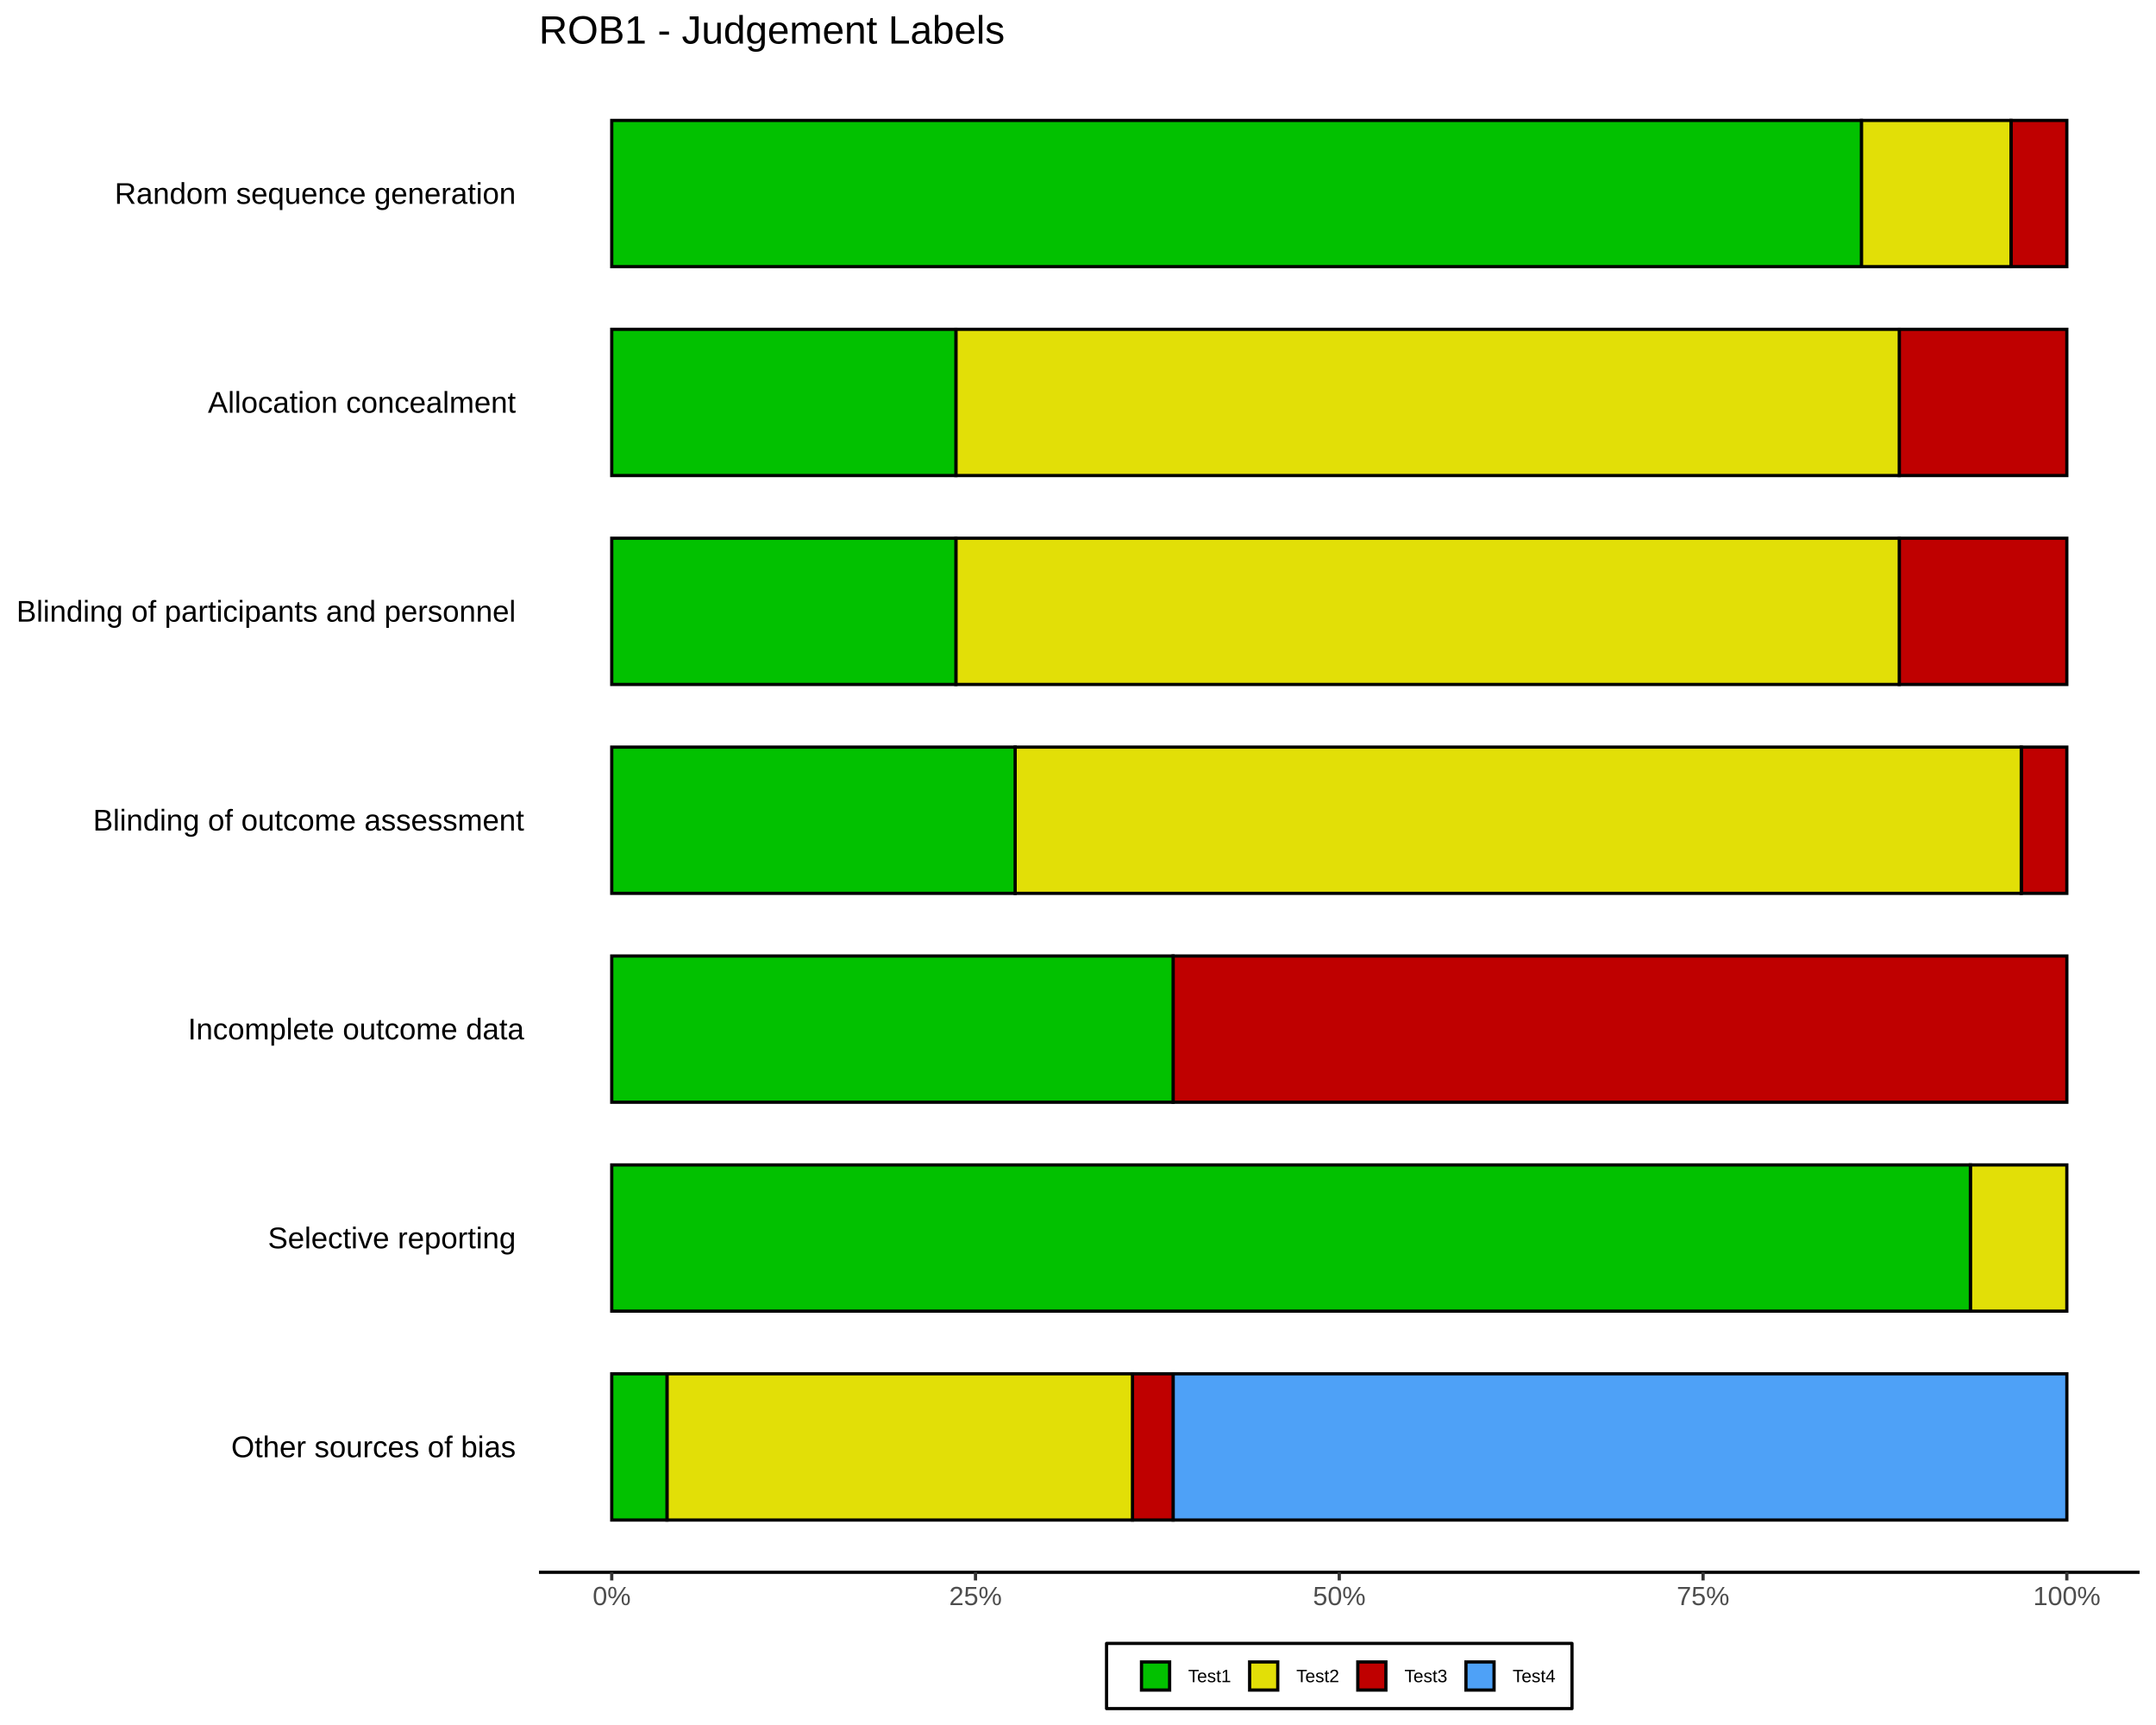
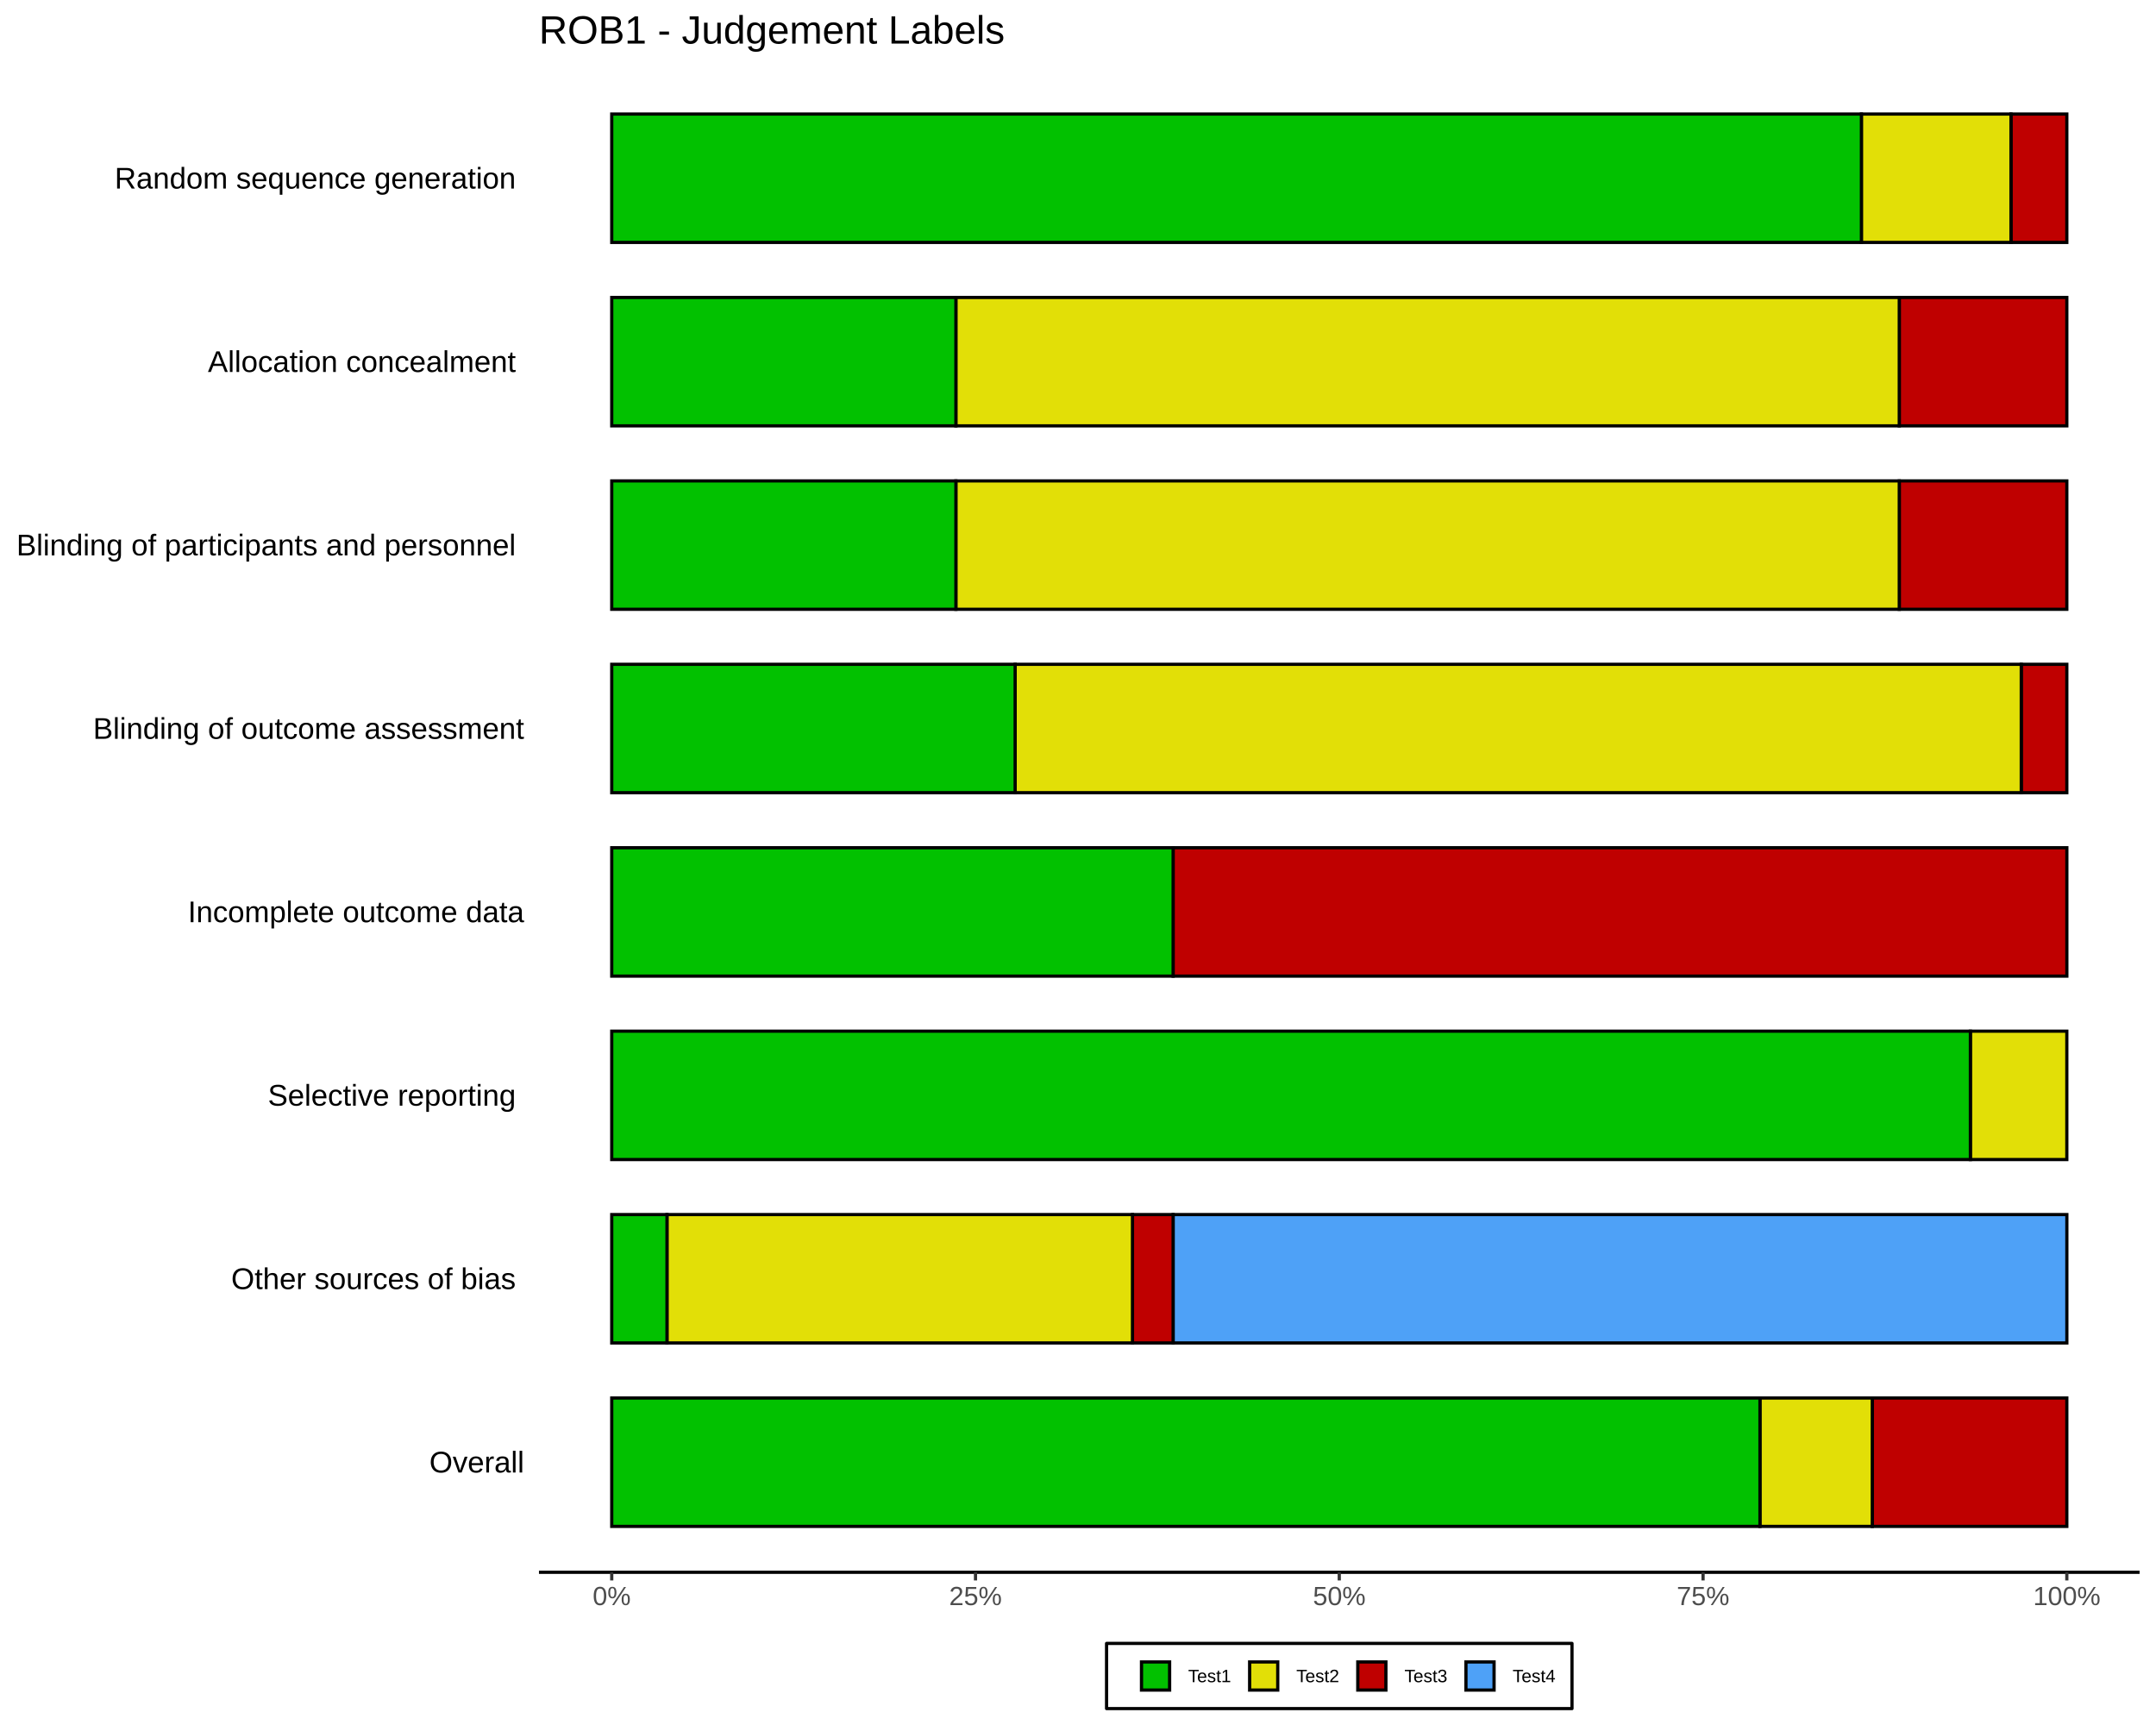
<svg xmlns="http://www.w3.org/2000/svg" viewBox="0 0 720.00 576.00">
  <defs>
    <style type="text/css">
    line, polyline, polygon, path, rect, circle {
      fill: none;
      stroke: #000000;
      stroke-linecap: round;
      stroke-linejoin: round;
      stroke-miterlimit: 10.00;
    }
  </style>
  </defs>
  <rect width="100%" height="100%" style="stroke: none; fill: #FFFFFF;" />
  <rect x="0.00" y="0.00" width="720.00" height="576.00" style="stroke-width: 1.07; stroke: #FFFFFF; fill: #FFFFFF;" />
  <defs>
    <clipPath id="cpMTc5Ljk5fDcxNC41Mnw1MjUuMDB8MjIuNzc=">
      <rect x="179.99" y="22.77" width="534.53" height="502.22" />
    </clipPath>
  </defs>
-   <rect x="391.76" y="458.73" width="298.47" height="48.83" style="stroke-width: 1.07; stroke-linecap: square; stroke-linejoin: miter; fill: #4EA1F7;" clip-path="url(#cpMTc5Ljk5fDcxNC41Mnw1MjUuMDB8MjIuNzc=)" />
-   <rect x="378.19" y="458.73" width="13.57" height="48.83" style="stroke-width: 1.07; stroke-linecap: square; stroke-linejoin: miter; fill: #BF0000;" clip-path="url(#cpMTc5Ljk5fDcxNC41Mnw1MjUuMDB8MjIuNzc=)" />
-   <rect x="222.74" y="458.73" width="155.45" height="48.83" style="stroke-width: 1.07; stroke-linecap: square; stroke-linejoin: miter; fill: #E2DF07;" clip-path="url(#cpMTc5Ljk5fDcxNC41Mnw1MjUuMDB8MjIuNzc=)" />
-   <rect x="204.29" y="458.73" width="18.45" height="48.83" style="stroke-width: 1.07; stroke-linecap: square; stroke-linejoin: miter; fill: #02C100;" clip-path="url(#cpMTc5Ljk5fDcxNC41Mnw1MjUuMDB8MjIuNzc=)" />
-   <rect x="658.00" y="388.98" width="32.22" height="48.83" style="stroke-width: 1.07; stroke-linecap: square; stroke-linejoin: miter; fill: #E2DF07;" clip-path="url(#cpMTc5Ljk5fDcxNC41Mnw1MjUuMDB8MjIuNzc=)" />
-   <rect x="204.29" y="388.98" width="453.72" height="48.83" style="stroke-width: 1.07; stroke-linecap: square; stroke-linejoin: miter; fill: #02C100;" clip-path="url(#cpMTc5Ljk5fDcxNC41Mnw1MjUuMDB8MjIuNzc=)" />
-   <rect x="391.76" y="319.22" width="298.47" height="48.83" style="stroke-width: 1.07; stroke-linecap: square; stroke-linejoin: miter; fill: #BF0000;" clip-path="url(#cpMTc5Ljk5fDcxNC41Mnw1MjUuMDB8MjIuNzc=)" />
-   <rect x="204.29" y="319.22" width="187.47" height="48.83" style="stroke-width: 1.07; stroke-linecap: square; stroke-linejoin: miter; fill: #02C100;" clip-path="url(#cpMTc5Ljk5fDcxNC41Mnw1MjUuMDB8MjIuNzc=)" />
-   <rect x="675.00" y="249.47" width="15.22" height="48.83" style="stroke-width: 1.07; stroke-linecap: square; stroke-linejoin: miter; fill: #BF0000;" clip-path="url(#cpMTc5Ljk5fDcxNC41Mnw1MjUuMDB8MjIuNzc=)" />
-   <rect x="339.01" y="249.47" width="335.99" height="48.83" style="stroke-width: 1.07; stroke-linecap: square; stroke-linejoin: miter; fill: #E2DF07;" clip-path="url(#cpMTc5Ljk5fDcxNC41Mnw1MjUuMDB8MjIuNzc=)" />
-   <rect x="204.29" y="249.47" width="134.72" height="48.83" style="stroke-width: 1.07; stroke-linecap: square; stroke-linejoin: miter; fill: #02C100;" clip-path="url(#cpMTc5Ljk5fDcxNC41Mnw1MjUuMDB8MjIuNzc=)" />
-   <rect x="634.26" y="179.72" width="55.96" height="48.83" style="stroke-width: 1.07; stroke-linecap: square; stroke-linejoin: miter; fill: #BF0000;" clip-path="url(#cpMTc5Ljk5fDcxNC41Mnw1MjUuMDB8MjIuNzc=)" />
-   <rect x="319.21" y="179.72" width="315.05" height="48.83" style="stroke-width: 1.07; stroke-linecap: square; stroke-linejoin: miter; fill: #E2DF07;" clip-path="url(#cpMTc5Ljk5fDcxNC41Mnw1MjUuMDB8MjIuNzc=)" />
-   <rect x="204.29" y="179.72" width="114.93" height="48.83" style="stroke-width: 1.07; stroke-linecap: square; stroke-linejoin: miter; fill: #02C100;" clip-path="url(#cpMTc5Ljk5fDcxNC41Mnw1MjUuMDB8MjIuNzc=)" />
-   <rect x="634.26" y="109.96" width="55.96" height="48.83" style="stroke-width: 1.07; stroke-linecap: square; stroke-linejoin: miter; fill: #BF0000;" clip-path="url(#cpMTc5Ljk5fDcxNC41Mnw1MjUuMDB8MjIuNzc=)" />
-   <rect x="319.21" y="109.96" width="315.05" height="48.83" style="stroke-width: 1.07; stroke-linecap: square; stroke-linejoin: miter; fill: #E2DF07;" clip-path="url(#cpMTc5Ljk5fDcxNC41Mnw1MjUuMDB8MjIuNzc=)" />
-   <rect x="204.29" y="109.96" width="114.93" height="48.83" style="stroke-width: 1.07; stroke-linecap: square; stroke-linejoin: miter; fill: #02C100;" clip-path="url(#cpMTc5Ljk5fDcxNC41Mnw1MjUuMDB8MjIuNzc=)" />
-   <rect x="671.57" y="40.21" width="18.65" height="48.83" style="stroke-width: 1.07; stroke-linecap: square; stroke-linejoin: miter; fill: #BF0000;" clip-path="url(#cpMTc5Ljk5fDcxNC41Mnw1MjUuMDB8MjIuNzc=)" />
-   <rect x="621.61" y="40.21" width="49.96" height="48.83" style="stroke-width: 1.07; stroke-linecap: square; stroke-linejoin: miter; fill: #E2DF07;" clip-path="url(#cpMTc5Ljk5fDcxNC41Mnw1MjUuMDB8MjIuNzc=)" />
-   <rect x="204.29" y="40.21" width="417.33" height="48.83" style="stroke-width: 1.07; stroke-linecap: square; stroke-linejoin: miter; fill: #02C100;" clip-path="url(#cpMTc5Ljk5fDcxNC41Mnw1MjUuMDB8MjIuNzc=)" />
+   <rect x="625.25" y="466.81" width="64.97" height="42.87" style="stroke-width: 1.07; stroke-linecap: square; stroke-linejoin: miter; fill: #BF0000;" clip-path="url(#cpMTc5Ljk5fDcxNC41Mnw1MjUuMDB8MjIuNzc=)" />
+   <rect x="587.73" y="466.81" width="37.52" height="42.87" style="stroke-width: 1.07; stroke-linecap: square; stroke-linejoin: miter; fill: #E2DF07;" clip-path="url(#cpMTc5Ljk5fDcxNC41Mnw1MjUuMDB8MjIuNzc=)" />
+   <rect x="204.29" y="466.81" width="383.45" height="42.87" style="stroke-width: 1.07; stroke-linecap: square; stroke-linejoin: miter; fill: #02C100;" clip-path="url(#cpMTc5Ljk5fDcxNC41Mnw1MjUuMDB8MjIuNzc=)" />
+   <rect x="391.76" y="405.56" width="298.47" height="42.87" style="stroke-width: 1.07; stroke-linecap: square; stroke-linejoin: miter; fill: #4EA1F7;" clip-path="url(#cpMTc5Ljk5fDcxNC41Mnw1MjUuMDB8MjIuNzc=)" />
+   <rect x="378.19" y="405.56" width="13.57" height="42.87" style="stroke-width: 1.07; stroke-linecap: square; stroke-linejoin: miter; fill: #BF0000;" clip-path="url(#cpMTc5Ljk5fDcxNC41Mnw1MjUuMDB8MjIuNzc=)" />
+   <rect x="222.74" y="405.56" width="155.45" height="42.87" style="stroke-width: 1.07; stroke-linecap: square; stroke-linejoin: miter; fill: #E2DF07;" clip-path="url(#cpMTc5Ljk5fDcxNC41Mnw1MjUuMDB8MjIuNzc=)" />
+   <rect x="204.29" y="405.56" width="18.45" height="42.87" style="stroke-width: 1.07; stroke-linecap: square; stroke-linejoin: miter; fill: #02C100;" clip-path="url(#cpMTc5Ljk5fDcxNC41Mnw1MjUuMDB8MjIuNzc=)" />
+   <rect x="658.00" y="344.32" width="32.22" height="42.87" style="stroke-width: 1.07; stroke-linecap: square; stroke-linejoin: miter; fill: #E2DF07;" clip-path="url(#cpMTc5Ljk5fDcxNC41Mnw1MjUuMDB8MjIuNzc=)" />
+   <rect x="204.29" y="344.32" width="453.72" height="42.87" style="stroke-width: 1.07; stroke-linecap: square; stroke-linejoin: miter; fill: #02C100;" clip-path="url(#cpMTc5Ljk5fDcxNC41Mnw1MjUuMDB8MjIuNzc=)" />
+   <rect x="391.76" y="283.07" width="298.47" height="42.87" style="stroke-width: 1.07; stroke-linecap: square; stroke-linejoin: miter; fill: #BF0000;" clip-path="url(#cpMTc5Ljk5fDcxNC41Mnw1MjUuMDB8MjIuNzc=)" />
+   <rect x="204.29" y="283.07" width="187.47" height="42.87" style="stroke-width: 1.07; stroke-linecap: square; stroke-linejoin: miter; fill: #02C100;" clip-path="url(#cpMTc5Ljk5fDcxNC41Mnw1MjUuMDB8MjIuNzc=)" />
+   <rect x="675.00" y="221.82" width="15.22" height="42.87" style="stroke-width: 1.07; stroke-linecap: square; stroke-linejoin: miter; fill: #BF0000;" clip-path="url(#cpMTc5Ljk5fDcxNC41Mnw1MjUuMDB8MjIuNzc=)" />
+   <rect x="339.01" y="221.82" width="335.99" height="42.87" style="stroke-width: 1.07; stroke-linecap: square; stroke-linejoin: miter; fill: #E2DF07;" clip-path="url(#cpMTc5Ljk5fDcxNC41Mnw1MjUuMDB8MjIuNzc=)" />
+   <rect x="204.29" y="221.82" width="134.72" height="42.87" style="stroke-width: 1.07; stroke-linecap: square; stroke-linejoin: miter; fill: #02C100;" clip-path="url(#cpMTc5Ljk5fDcxNC41Mnw1MjUuMDB8MjIuNzc=)" />
+   <rect x="634.26" y="160.58" width="55.96" height="42.87" style="stroke-width: 1.07; stroke-linecap: square; stroke-linejoin: miter; fill: #BF0000;" clip-path="url(#cpMTc5Ljk5fDcxNC41Mnw1MjUuMDB8MjIuNzc=)" />
+   <rect x="319.21" y="160.58" width="315.05" height="42.87" style="stroke-width: 1.07; stroke-linecap: square; stroke-linejoin: miter; fill: #E2DF07;" clip-path="url(#cpMTc5Ljk5fDcxNC41Mnw1MjUuMDB8MjIuNzc=)" />
+   <rect x="204.29" y="160.58" width="114.93" height="42.87" style="stroke-width: 1.07; stroke-linecap: square; stroke-linejoin: miter; fill: #02C100;" clip-path="url(#cpMTc5Ljk5fDcxNC41Mnw1MjUuMDB8MjIuNzc=)" />
+   <rect x="634.26" y="99.33" width="55.96" height="42.87" style="stroke-width: 1.07; stroke-linecap: square; stroke-linejoin: miter; fill: #BF0000;" clip-path="url(#cpMTc5Ljk5fDcxNC41Mnw1MjUuMDB8MjIuNzc=)" />
+   <rect x="319.21" y="99.33" width="315.05" height="42.87" style="stroke-width: 1.07; stroke-linecap: square; stroke-linejoin: miter; fill: #E2DF07;" clip-path="url(#cpMTc5Ljk5fDcxNC41Mnw1MjUuMDB8MjIuNzc=)" />
+   <rect x="204.29" y="99.33" width="114.93" height="42.87" style="stroke-width: 1.07; stroke-linecap: square; stroke-linejoin: miter; fill: #02C100;" clip-path="url(#cpMTc5Ljk5fDcxNC41Mnw1MjUuMDB8MjIuNzc=)" />
+   <rect x="671.57" y="38.08" width="18.65" height="42.87" style="stroke-width: 1.07; stroke-linecap: square; stroke-linejoin: miter; fill: #BF0000;" clip-path="url(#cpMTc5Ljk5fDcxNC41Mnw1MjUuMDB8MjIuNzc=)" />
+   <rect x="621.61" y="38.08" width="49.96" height="42.87" style="stroke-width: 1.07; stroke-linecap: square; stroke-linejoin: miter; fill: #E2DF07;" clip-path="url(#cpMTc5Ljk5fDcxNC41Mnw1MjUuMDB8MjIuNzc=)" />
+   <rect x="204.29" y="38.08" width="417.33" height="42.87" style="stroke-width: 1.07; stroke-linecap: square; stroke-linejoin: miter; fill: #02C100;" clip-path="url(#cpMTc5Ljk5fDcxNC41Mnw1MjUuMDB8MjIuNzc=)" />
  <defs>
    <clipPath id="cpMC4wMHw3MjAuMDB8NTc2LjAwfDAuMDA=">
      <rect x="0.00" y="0.00" width="720.00" height="576.00" />
    </clipPath>
  </defs>
  <g clip-path="url(#cpMC4wMHw3MjAuMDB8NTc2LjAwfDAuMDA=)">
-     <text x="77.21" y="486.58" style="font-size: 10.00px; font-family: Liberation Sans;" textLength="97.84px" lengthAdjust="spacingAndGlyphs">Other sources of bias </text>
+     <text x="143.39" y="491.69" style="font-size: 10.00px; font-family: Liberation Sans;" textLength="31.67px" lengthAdjust="spacingAndGlyphs">Overall</text>
  </g>
  <g clip-path="url(#cpMC4wMHw3MjAuMDB8NTc2LjAwfDAuMDA=)">
-     <text x="89.45" y="416.83" style="font-size: 10.00px; font-family: Liberation Sans;" textLength="85.61px" lengthAdjust="spacingAndGlyphs">Selective reporting </text>
+     <text x="77.21" y="430.44" style="font-size: 10.00px; font-family: Liberation Sans;" textLength="97.84px" lengthAdjust="spacingAndGlyphs">Other sources of bias </text>
  </g>
  <g clip-path="url(#cpMC4wMHw3MjAuMDB8NTc2LjAwfDAuMDA=)">
-     <text x="62.75" y="347.07" style="font-size: 10.00px; font-family: Liberation Sans;" textLength="112.31px" lengthAdjust="spacingAndGlyphs">Incomplete outcome data</text>
+     <text x="89.45" y="369.19" style="font-size: 10.00px; font-family: Liberation Sans;" textLength="85.61px" lengthAdjust="spacingAndGlyphs">Selective reporting </text>
  </g>
  <g clip-path="url(#cpMC4wMHw3MjAuMDB8NTc2LjAwfDAuMDA=)">
-     <text x="31.07" y="277.32" style="font-size: 10.00px; font-family: Liberation Sans;" textLength="143.98px" lengthAdjust="spacingAndGlyphs">Blinding of outcome assessment</text>
+     <text x="62.75" y="307.94" style="font-size: 10.00px; font-family: Liberation Sans;" textLength="112.31px" lengthAdjust="spacingAndGlyphs">Incomplete outcome data</text>
  </g>
  <g clip-path="url(#cpMC4wMHw3MjAuMDB8NTc2LjAwfDAuMDA=)">
-     <text x="5.48" y="207.57" style="font-size: 10.00px; font-family: Liberation Sans;" textLength="169.58px" lengthAdjust="spacingAndGlyphs">Blinding of participants and personnel </text>
+     <text x="31.07" y="246.70" style="font-size: 10.00px; font-family: Liberation Sans;" textLength="143.98px" lengthAdjust="spacingAndGlyphs">Blinding of outcome assessment</text>
  </g>
  <g clip-path="url(#cpMC4wMHw3MjAuMDB8NTc2LjAwfDAuMDA=)">
-     <text x="69.43" y="137.81" style="font-size: 10.00px; font-family: Liberation Sans;" textLength="105.62px" lengthAdjust="spacingAndGlyphs">Allocation concealment </text>
+     <text x="5.48" y="185.45" style="font-size: 10.00px; font-family: Liberation Sans;" textLength="169.58px" lengthAdjust="spacingAndGlyphs">Blinding of participants and personnel </text>
  </g>
  <g clip-path="url(#cpMC4wMHw3MjAuMDB8NTc2LjAwfDAuMDA=)">
-     <text x="38.28" y="68.06" style="font-size: 10.00px; font-family: Liberation Sans;" textLength="136.78px" lengthAdjust="spacingAndGlyphs">Random sequence generation </text>
+     <text x="69.43" y="124.20" style="font-size: 10.00px; font-family: Liberation Sans;" textLength="105.62px" lengthAdjust="spacingAndGlyphs">Allocation concealment </text>
+   </g>
+   <g clip-path="url(#cpMC4wMHw3MjAuMDB8NTc2LjAwfDAuMDA=)">
+     <text x="38.28" y="62.96" style="font-size: 10.00px; font-family: Liberation Sans;" textLength="136.78px" lengthAdjust="spacingAndGlyphs">Random sequence generation </text>
  </g>
  <polyline points="179.99,525.00 714.52,525.00 " style="stroke-width: 1.07; stroke-linecap: butt;" clip-path="url(#cpMC4wMHw3MjAuMDB8NTc2LjAwfDAuMDA=)" />
  <polyline points="204.29,527.74 204.29,525.00 " style="stroke-width: 1.07; stroke: #333333; stroke-linecap: butt;" clip-path="url(#cpMC4wMHw3MjAuMDB8NTc2LjAwfDAuMDA=)" />
  <polyline points="325.77,527.74 325.77,525.00 " style="stroke-width: 1.07; stroke: #333333; stroke-linecap: butt;" clip-path="url(#cpMC4wMHw3MjAuMDB8NTc2LjAwfDAuMDA=)" />
  <polyline points="447.25,527.74 447.25,525.00 " style="stroke-width: 1.07; stroke: #333333; stroke-linecap: butt;" clip-path="url(#cpMC4wMHw3MjAuMDB8NTc2LjAwfDAuMDA=)" />
  <polyline points="568.74,527.74 568.74,525.00 " style="stroke-width: 1.07; stroke: #333333; stroke-linecap: butt;" clip-path="url(#cpMC4wMHw3MjAuMDB8NTc2LjAwfDAuMDA=)" />
  <polyline points="690.22,527.74 690.22,525.00 " style="stroke-width: 1.07; stroke: #333333; stroke-linecap: butt;" clip-path="url(#cpMC4wMHw3MjAuMDB8NTc2LjAwfDAuMDA=)" />
  <g clip-path="url(#cpMC4wMHw3MjAuMDB8NTc2LjAwfDAuMDA=)">
    <text x="197.93" y="535.97" style="font-size: 8.80px; fill: #4D4D4D; font-family: Liberation Sans;" textLength="12.72px" lengthAdjust="spacingAndGlyphs">0%</text>
  </g>
  <g clip-path="url(#cpMC4wMHw3MjAuMDB8NTc2LjAwfDAuMDA=)">
    <text x="316.97" y="535.97" style="font-size: 8.80px; fill: #4D4D4D; font-family: Liberation Sans;" textLength="17.61px" lengthAdjust="spacingAndGlyphs">25%</text>
  </g>
  <g clip-path="url(#cpMC4wMHw3MjAuMDB8NTc2LjAwfDAuMDA=)">
    <text x="438.45" y="535.97" style="font-size: 8.80px; fill: #4D4D4D; font-family: Liberation Sans;" textLength="17.61px" lengthAdjust="spacingAndGlyphs">50%</text>
  </g>
  <g clip-path="url(#cpMC4wMHw3MjAuMDB8NTc2LjAwfDAuMDA=)">
    <text x="559.93" y="535.97" style="font-size: 8.80px; fill: #4D4D4D; font-family: Liberation Sans;" textLength="17.61px" lengthAdjust="spacingAndGlyphs">75%</text>
  </g>
  <g clip-path="url(#cpMC4wMHw3MjAuMDB8NTc2LjAwfDAuMDA=)">
    <text x="678.97" y="535.97" style="font-size: 8.80px; fill: #4D4D4D; font-family: Liberation Sans;" textLength="22.50px" lengthAdjust="spacingAndGlyphs">100%</text>
  </g>
  <rect x="369.54" y="548.76" width="155.43" height="21.76" style="stroke-width: 1.07; fill: #FFFFFF;" clip-path="url(#cpMC4wMHw3MjAuMDB8NTc2LjAwfDAuMDA=)" />
  <rect x="380.50" y="554.24" width="10.80" height="10.80" style="stroke-width: 1.07; stroke: none; fill: #F2F2F2;" clip-path="url(#cpMC4wMHw3MjAuMDB8NTc2LjAwfDAuMDA=)" />
  <rect x="381.21" y="554.95" width="9.38" height="9.38" style="stroke-width: 1.07; stroke-linecap: square; stroke-linejoin: miter; fill: #02C100;" clip-path="url(#cpMC4wMHw3MjAuMDB8NTc2LjAwfDAuMDA=)" />
  <rect x="416.62" y="554.24" width="10.80" height="10.80" style="stroke-width: 1.07; stroke: none; fill: #F2F2F2;" clip-path="url(#cpMC4wMHw3MjAuMDB8NTc2LjAwfDAuMDA=)" />
  <rect x="417.32" y="554.95" width="9.38" height="9.38" style="stroke-width: 1.07; stroke-linecap: square; stroke-linejoin: miter; fill: #E2DF07;" clip-path="url(#cpMC4wMHw3MjAuMDB8NTc2LjAwfDAuMDA=)" />
  <rect x="452.73" y="554.24" width="10.80" height="10.80" style="stroke-width: 1.07; stroke: none; fill: #F2F2F2;" clip-path="url(#cpMC4wMHw3MjAuMDB8NTc2LjAwfDAuMDA=)" />
  <rect x="453.44" y="554.95" width="9.38" height="9.38" style="stroke-width: 1.07; stroke-linecap: square; stroke-linejoin: miter; fill: #BF0000;" clip-path="url(#cpMC4wMHw3MjAuMDB8NTc2LjAwfDAuMDA=)" />
  <rect x="488.85" y="554.24" width="10.80" height="10.80" style="stroke-width: 1.07; stroke: none; fill: #F2F2F2;" clip-path="url(#cpMC4wMHw3MjAuMDB8NTc2LjAwfDAuMDA=)" />
  <rect x="489.56" y="554.95" width="9.38" height="9.38" style="stroke-width: 1.07; stroke-linecap: square; stroke-linejoin: miter; fill: #4EA1F7;" clip-path="url(#cpMC4wMHw3MjAuMDB8NTc2LjAwfDAuMDA=)" />
  <g clip-path="url(#cpMC4wMHw3MjAuMDB8NTc2LjAwfDAuMDA=)">
    <text x="396.78" y="561.70" style="font-size: 6.00px; font-family: Liberation Sans;" textLength="14.36px" lengthAdjust="spacingAndGlyphs">Test1</text>
  </g>
  <g clip-path="url(#cpMC4wMHw3MjAuMDB8NTc2LjAwfDAuMDA=)">
    <text x="432.90" y="561.70" style="font-size: 6.00px; font-family: Liberation Sans;" textLength="14.36px" lengthAdjust="spacingAndGlyphs">Test2</text>
  </g>
  <g clip-path="url(#cpMC4wMHw3MjAuMDB8NTc2LjAwfDAuMDA=)">
    <text x="469.01" y="561.70" style="font-size: 6.00px; font-family: Liberation Sans;" textLength="14.36px" lengthAdjust="spacingAndGlyphs">Test3</text>
  </g>
  <g clip-path="url(#cpMC4wMHw3MjAuMDB8NTc2LjAwfDAuMDA=)">
    <text x="505.13" y="561.70" style="font-size: 6.00px; font-family: Liberation Sans;" textLength="14.36px" lengthAdjust="spacingAndGlyphs">Test4</text>
  </g>
  <g clip-path="url(#cpMC4wMHw3MjAuMDB8NTc2LjAwfDAuMDA=)">
    <text x="179.99" y="14.56" style="font-size: 13.20px; font-family: Liberation Sans;" textLength="155.31px" lengthAdjust="spacingAndGlyphs">ROB1 - Judgement Labels</text>
  </g>
</svg>
